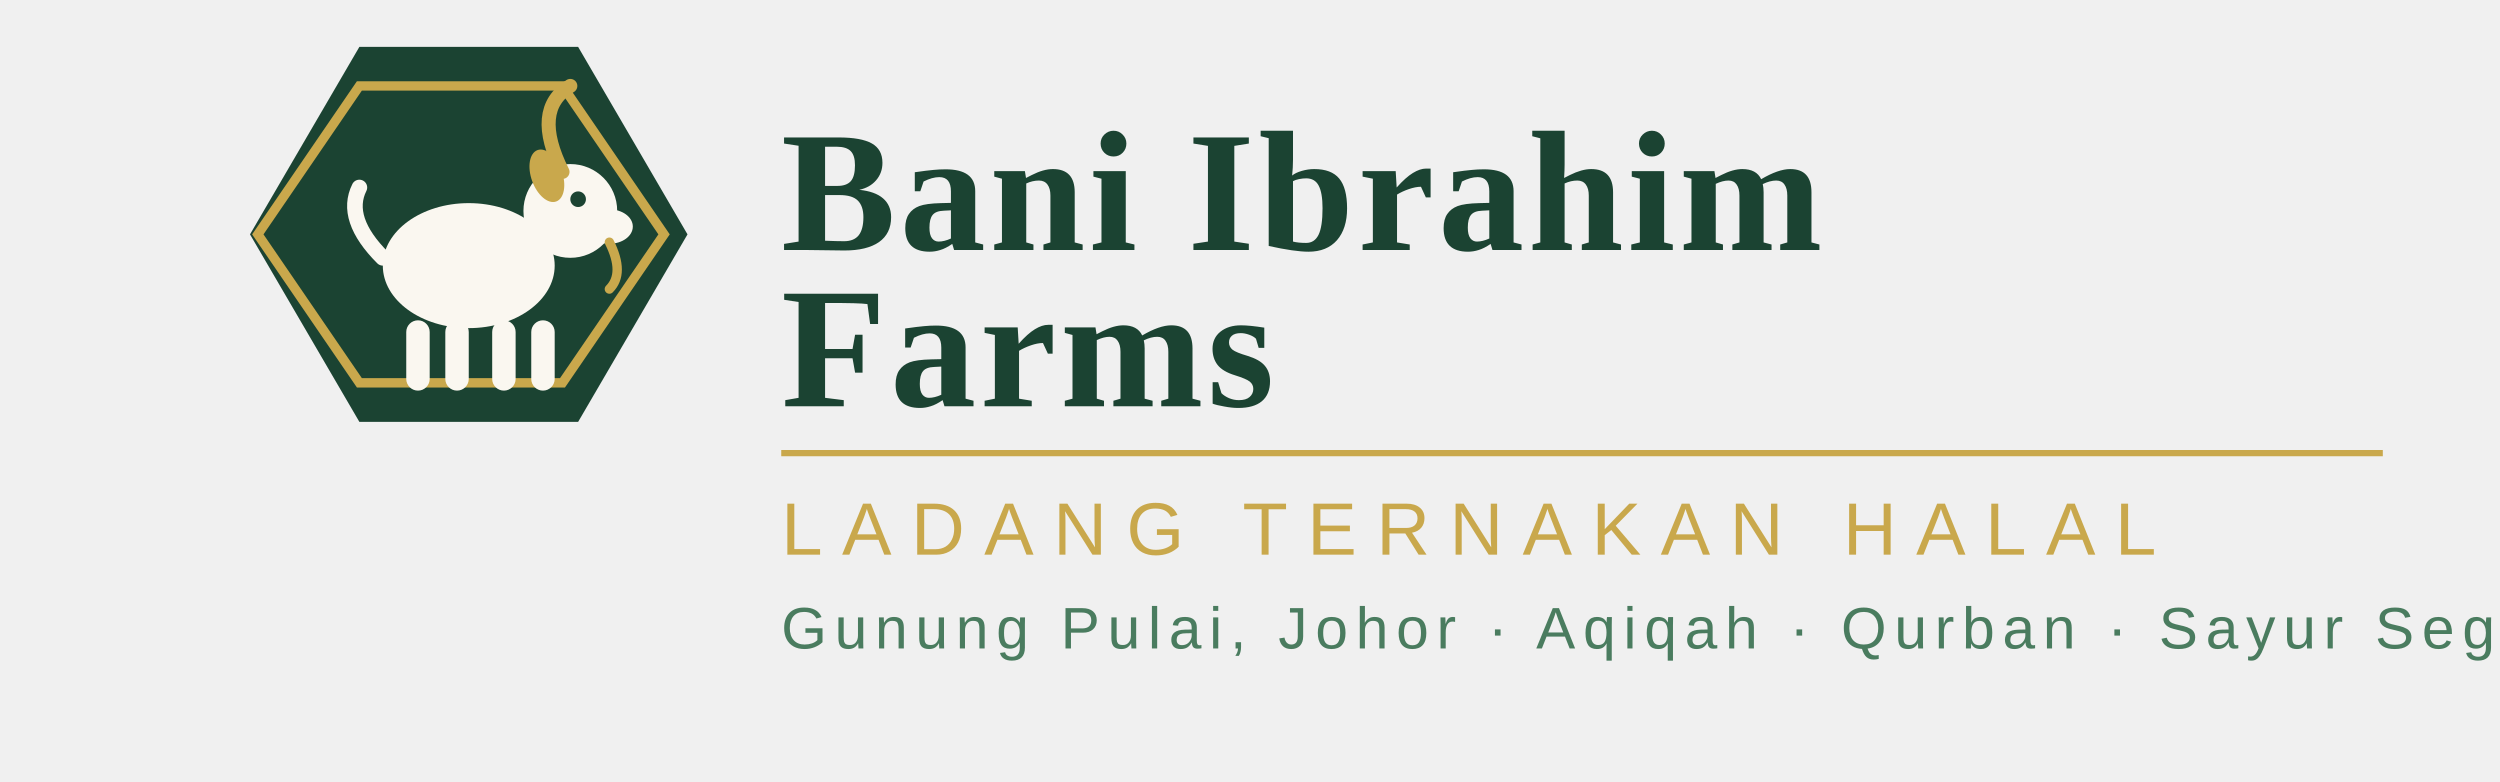
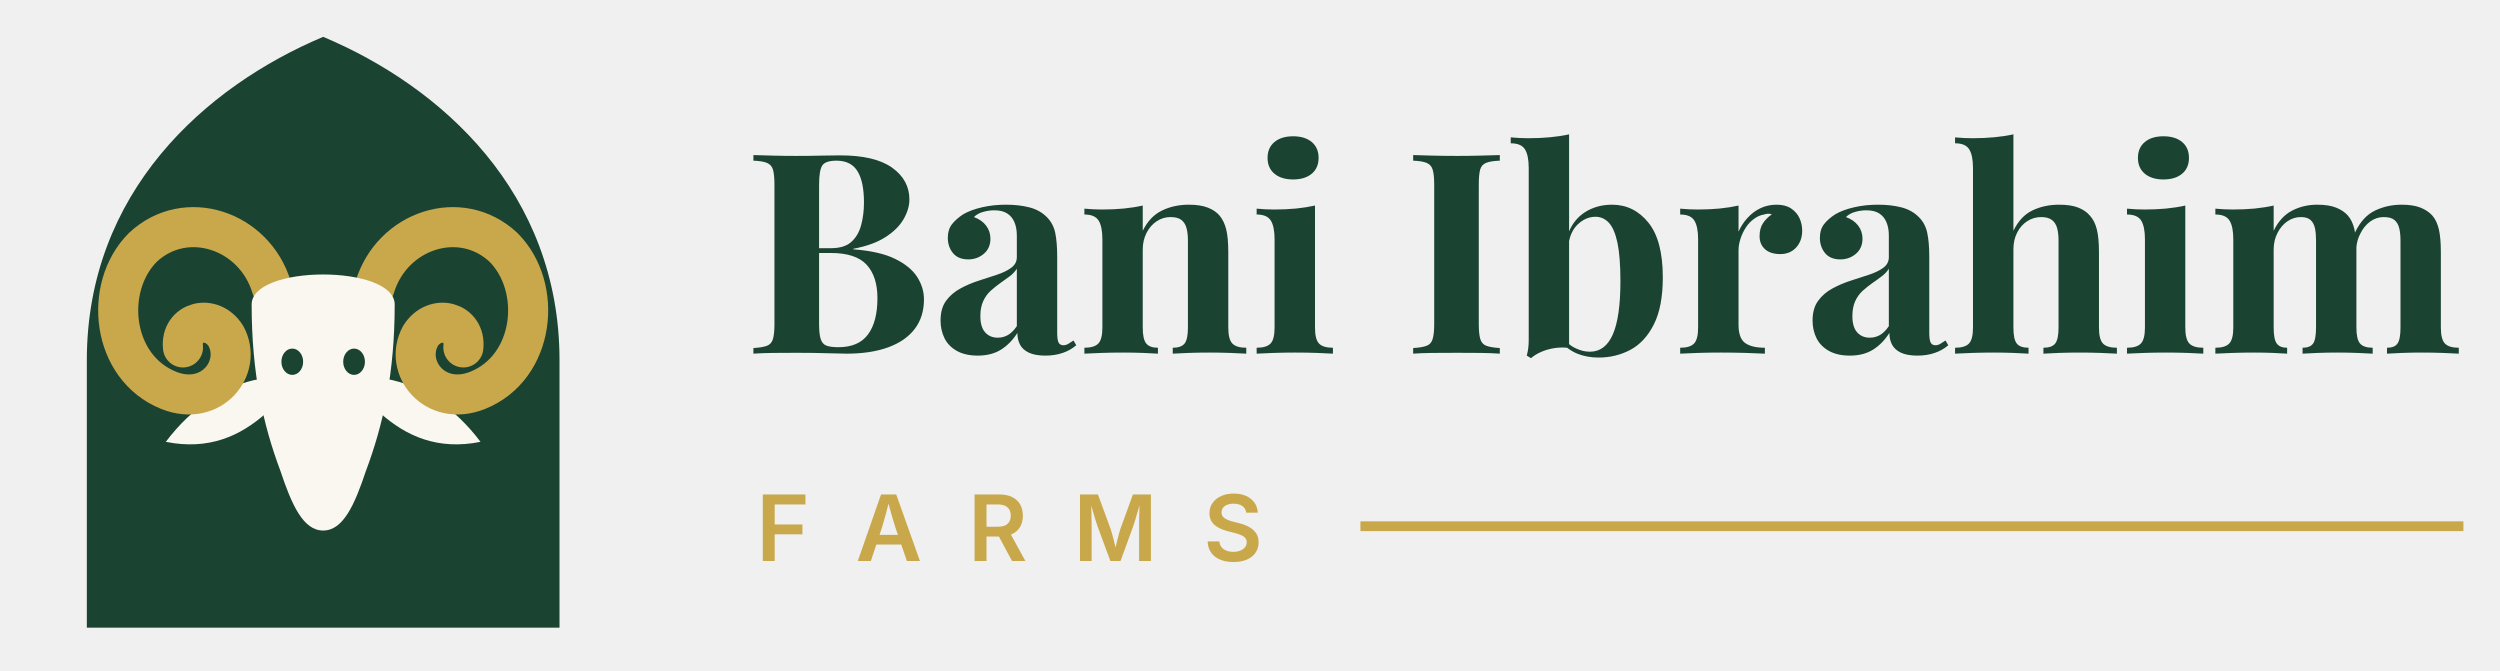
- <svg xmlns="http://www.w3.org/2000/svg" viewBox="0 0 320 100" width="320" height="100">
-   <defs>
-     <style>
-       .brand-green { fill: #1B4332; }
-       .brand-gold  { fill: #C9A84C; }
-       .brand-white { fill: #FFFFFF; }
-       .text-name   { font-family: 'Georgia', 'Times New Roman', serif; font-size: 22px; font-weight: 700; fill: #1B4332; letter-spacing: 0.5px; }
-       .text-sub    { font-family: 'Arial', sans-serif; font-size: 9.5px; font-weight: 400; fill: #C9A84C; letter-spacing: 2.5px; }
-       .text-tagline{ font-family: 'Arial', sans-serif; font-size: 7.5px; fill: #4A7C5F; letter-spacing: 1px; }
-     </style>
-   </defs>
-   <polygon points="46,6 74,6 88,30 74,54 46,54 32,30" fill="#1B4332" />
-   <polygon points="46,11 72,11 85,30 72,49 46,49 33,30" fill="none" stroke="#C9A84C" stroke-width="1.2" />
-   <ellipse cx="60" cy="34" rx="11" ry="8" fill="#FAF7F0" />
-   <circle cx="73" cy="27" r="6" fill="#FAF7F0" />
-   <ellipse cx="78" cy="29" rx="3" ry="2.2" fill="#FAF7F0" />
-   <circle cx="74" cy="25.5" r="1" fill="#1B4332" />
-   <ellipse cx="70" cy="22.5" rx="2" ry="3.5" fill="#C9A84C" transform="rotate(-20 70 22.5)" />
-   <path d="M72 22 Q68 14 73 11" stroke="#C9A84C" stroke-width="1.8" fill="none" stroke-linecap="round" />
-   <rect x="52" y="41" width="3" height="9" rx="1.5" fill="#FAF7F0" />
-   <rect x="57" y="41" width="3" height="9" rx="1.5" fill="#FAF7F0" />
-   <rect x="63" y="41" width="3" height="9" rx="1.5" fill="#FAF7F0" />
-   <rect x="68" y="41" width="3" height="9" rx="1.5" fill="#FAF7F0" />
-   <path d="M49 33 Q44 28 46 24" stroke="#FAF7F0" stroke-width="2" fill="none" stroke-linecap="round" />
-   <path d="M78 31 Q80 35 78 37" stroke="#C9A84C" stroke-width="1.2" fill="none" stroke-linecap="round" />
-   <path d="M40 13 A5 5 0 1 1 40 23 A3.5 3.5 0 1 0 40 13 Z" fill="#C9A84C" transform="rotate(-30 40 18)" />
-   <text x="100" y="32" class="text-name">Bani Ibrahim</text>
-   <text x="100" y="52" class="text-name" font-size="22px">Farms</text>
-   <line x1="100" y1="58" x2="305" y2="58" stroke="#C9A84C" stroke-width="0.8" />
-   <text x="100" y="71" class="text-sub">LADANG TERNAKAN HALAL</text>
-   <text x="100" y="83" class="text-tagline">Gunung Pulai, Johor  ·  Aqiqah  ·  Qurban  ·  Sayur Segar</text>
+ <svg xmlns="http://www.w3.org/2000/svg" viewBox="0 0 410 110" width="820" height="220">
+   <g transform="translate(2,4) scale(1.02)">
+     <path d="M12,97 L12,54 C12,27 31,10 50,2 C69,10 88,27 88,54 L88,97 Z" fill="#1B4332" />
+     <g transform="translate(50,57) scale(0.92) translate(-50,-50)">
+       <path d="M39,50 C33,51 27,55 22.5,61 C30,62.5 35.5,60 40,56 Z" fill="#FAF7F0" />
+       <path d="M61,50 C67,51 73,55 77.5,61 C70,62.5 64.5,60 60,56 Z" fill="#FAF7F0" />
+       <path d="M41,34 C38,24 26,20 18.5,27 C11.5,34 13,48 23,52 C30.5,55 36,48 33,42.5 C30.5,38.5 25,40 25.5,44.5" fill="none" stroke="#C9A84C" stroke-width="7" stroke-linecap="round" stroke-linejoin="round" />
+       <path d="M59,34 C62,24 74,20 81.5,27 C88.5,34 87,48 77,52 C69.5,55 64,48 67,42.5 C69.5,38.5 75,40 74.5,44.5" fill="none" stroke="#C9A84C" stroke-width="7" stroke-linecap="round" stroke-linejoin="round" />
+       <path d="M37.5,37 C37.5,30 62.5,30 62.5,37 C62.5,49 60.5,58 57.5,66 C55.5,72 53.5,76.5 50,76.5 C46.5,76.5 44.5,72 42.5,66 C39.5,58 37.5,49 37.5,37 Z" fill="#FAF7F0" />
+       <ellipse cx="44.6" cy="47" rx="1.9" ry="2.3" fill="#1B4332" />
+       <ellipse cx="55.4" cy="47" rx="1.9" ry="2.3" fill="#1B4332" />
+     </g>
+   </g>
+   <path d="M123.56 26.35L123.56 25.43Q124.76 25.48 126.69 25.52Q128.62 25.57 130.56 25.57Q132.76 25.57 134.83 25.52Q136.90 25.48 137.78 25.48Q143.48 25.48 146.31 27.50Q149.14 29.53 149.14 32.70Q149.14 34.31 148.17 35.97Q147.21 37.62 145.18 38.91Q143.16 40.20 139.94 40.80L139.94 40.89Q144.26 41.21 146.79 42.45Q149.32 43.69 150.43 45.44Q151.53 47.19 151.53 49.08Q151.53 51.97 150.01 53.95Q148.50 55.93 145.64 56.97Q142.79 58 138.84 58Q137.73 58 135.66 57.93Q133.59 57.86 130.65 57.86Q128.62 57.86 126.69 57.88Q124.76 57.91 123.56 58L123.56 57.08Q125.04 56.99 125.77 56.71Q126.51 56.44 126.76 55.61Q127.01 54.78 127.01 53.12L127.01 30.31Q127.01 28.61 126.76 27.80Q126.51 27 125.75 26.70Q124.99 26.40 123.56 26.35M136.26 41.49L134.33 41.49L134.33 53.12Q134.33 54.73 134.58 55.56Q134.83 56.39 135.50 56.67Q136.17 56.94 137.50 56.94Q140.81 56.94 142.35 54.85Q143.90 52.76 143.90 48.89Q143.90 45.35 142.13 43.42Q140.35 41.49 136.26 41.49M137.18 26.35Q135.39 26.35 134.86 27.13Q134.33 27.92 134.33 30.31L134.33 40.70L136.31 40.70Q138.47 40.70 139.62 39.67Q140.77 38.63 141.23 36.91Q141.69 35.18 141.69 33.21Q141.69 29.80 140.63 28.08Q139.57 26.35 137.18 26.35M160.36 58.32Q158.29 58.32 156.91 57.54Q155.53 56.76 154.89 55.45Q154.25 54.14 154.25 52.57Q154.25 50.59 155.14 49.35Q156.04 48.11 157.47 47.33Q158.89 46.55 160.48 46.04Q162.07 45.53 163.52 45.05Q164.96 44.57 165.86 43.90Q166.76 43.23 166.76 42.18L166.76 38.59Q166.76 37.39 166.37 36.45Q165.98 35.51 165.17 35Q164.37 34.49 163.08 34.49Q162.16 34.49 161.24 34.75Q160.32 35 159.72 35.60Q161.01 36.06 161.72 37Q162.43 37.94 162.43 39.14Q162.43 40.70 161.35 41.62Q160.27 42.54 158.80 42.54Q157.14 42.54 156.29 41.51Q155.44 40.47 155.44 39Q155.44 37.67 156.11 36.79Q156.78 35.92 157.97 35.14Q159.26 34.40 161.08 33.99Q162.89 33.57 165.01 33.57Q167.13 33.57 168.83 34.01Q170.53 34.45 171.68 35.60Q172.74 36.66 173.06 38.20Q173.38 39.74 173.38 42.08L173.38 54.60Q173.38 55.75 173.61 56.18Q173.84 56.62 174.39 56.62Q174.81 56.62 175.20 56.39Q175.59 56.16 176.05 55.84L176.51 56.62Q175.54 57.45 174.28 57.88Q173.01 58.32 171.45 58.32Q169.75 58.32 168.74 57.84Q167.72 57.36 167.29 56.53Q166.85 55.70 166.85 54.60Q165.75 56.34 164.18 57.33Q162.62 58.32 160.36 58.32M163.63 55.38Q164.55 55.38 165.31 54.94Q166.07 54.50 166.76 53.49L166.76 44.06Q166.34 44.75 165.61 45.30Q164.87 45.86 164.04 46.43Q163.22 47.01 162.46 47.70Q161.70 48.39 161.24 49.40Q160.78 50.41 160.78 51.84Q160.78 53.63 161.56 54.50Q162.34 55.38 163.63 55.38M194.96 33.57Q196.89 33.57 198.11 34.06Q199.33 34.54 200.02 35.37Q200.75 36.24 201.10 37.62Q201.44 39 201.44 41.35L201.44 53.72Q201.44 55.65 202.11 56.34Q202.78 57.03 204.39 57.03L204.39 58Q203.51 57.95 201.76 57.88Q200.02 57.82 198.31 57.82Q196.57 57.82 194.89 57.88Q193.21 57.95 192.33 58L192.33 57.03Q193.71 57.03 194.27 56.34Q194.82 55.65 194.82 53.72L194.82 39.42Q194.82 38.27 194.59 37.41Q194.36 36.56 193.76 36.08Q193.16 35.60 191.97 35.60Q190.72 35.60 189.69 36.29Q188.65 36.98 188.03 38.20Q187.41 39.42 187.41 40.93L187.41 53.72Q187.41 55.65 187.99 56.34Q188.56 57.03 189.90 57.03L189.90 58Q189.07 57.95 187.48 57.88Q185.89 57.82 184.19 57.82Q182.44 57.82 180.60 57.88Q178.76 57.95 177.84 58L177.84 57.03Q179.45 57.03 180.12 56.34Q180.79 55.65 180.79 53.72L180.79 39.23Q180.79 37.16 180.17 36.17Q179.55 35.18 177.84 35.18L177.84 34.22Q179.32 34.36 180.70 34.36Q182.63 34.36 184.31 34.20Q185.99 34.03 187.41 33.71L187.41 37.85Q188.56 35.51 190.54 34.54Q192.52 33.57 194.96 33.57M212.07 22.35Q214 22.35 215.13 23.29Q216.25 24.24 216.25 25.89Q216.25 27.55 215.13 28.49Q214 29.43 212.07 29.43Q210.14 29.43 209.01 28.49Q207.88 27.55 207.88 25.89Q207.88 24.24 209.01 23.29Q210.14 22.35 212.07 22.35M215.66 33.71L215.66 53.72Q215.66 55.65 216.32 56.34Q216.99 57.03 218.60 57.03L218.60 58Q217.77 57.95 216.02 57.88Q214.28 57.82 212.48 57.82Q210.69 57.82 208.85 57.88Q207.01 57.95 206.09 58L206.09 57.03Q207.70 57.03 208.37 56.34Q209.03 55.65 209.03 53.72L209.03 39.23Q209.03 37.16 208.41 36.17Q207.79 35.18 206.09 35.18L206.09 34.22Q207.56 34.36 208.94 34.36Q210.87 34.36 212.55 34.20Q214.23 34.03 215.66 33.71M245.97 25.43L245.97 26.35Q244.50 26.40 243.74 26.70Q242.98 27 242.75 27.80Q242.52 28.61 242.52 30.31L242.52 53.12Q242.52 54.78 242.77 55.61Q243.03 56.44 243.76 56.71Q244.50 56.99 245.97 57.08L245.97 58Q244.73 57.91 242.84 57.88Q240.96 57.86 239.02 57.86Q236.77 57.86 234.86 57.88Q232.95 57.91 231.76 58L231.76 57.08Q233.23 56.99 233.96 56.71Q234.70 56.44 234.95 55.61Q235.21 54.78 235.21 53.12L235.21 30.31Q235.21 28.61 234.95 27.80Q234.70 27 233.94 26.70Q233.18 26.40 231.76 26.35L231.76 25.43Q232.95 25.48 234.86 25.52Q236.77 25.57 239.02 25.57Q240.96 25.57 242.84 25.52Q244.73 25.48 245.97 25.43M264.37 33.57Q267.96 33.57 270.33 36.50Q272.70 39.42 272.70 45.49Q272.70 50.27 271.25 53.17Q269.80 56.07 267.41 57.36Q265.01 58.64 262.16 58.64Q260.28 58.64 258.67 58Q257.79 57.63 257.01 57.03Q256.04 56.94 254.99 57.08Q253.79 57.26 252.78 57.70Q251.77 58.14 251.08 58.74L250.39 58.32Q250.57 57.68 250.64 57.03Q250.71 56.39 250.71 55.75L250.71 27.55Q250.71 25.48 250.09 24.49Q249.47 23.50 247.76 23.50L247.76 22.53Q249.24 22.67 250.62 22.67Q252.50 22.67 254.20 22.51Q255.91 22.35 257.33 22.03L257.33 37.94Q258.16 36.01 259.77 34.91Q261.75 33.57 264.37 33.57M257.33 39.55L257.33 56.44Q257.88 56.90 258.53 57.17Q259.63 57.68 260.74 57.68Q263.27 57.68 264.51 54.83Q265.75 51.97 265.75 46.13Q265.75 42.18 265.27 39.85Q264.78 37.53 263.86 36.54Q262.94 35.55 261.66 35.55Q260.05 35.55 258.71 36.84Q257.65 37.90 257.33 39.55M291.37 33.57Q292.84 33.57 293.76 34.20Q294.68 34.82 295.12 35.78Q295.56 36.75 295.56 37.81Q295.56 39.51 294.57 40.59Q293.58 41.67 291.97 41.67Q290.36 41.67 289.46 40.87Q288.57 40.06 288.57 38.73Q288.57 37.44 289.14 36.59Q289.72 35.74 290.59 35.14Q289.95 34.95 289.30 35.18Q288.43 35.32 287.65 35.90Q286.86 36.47 286.31 37.32Q285.76 38.17 285.44 39.16Q285.12 40.15 285.12 41.07L285.12 53.26Q285.12 55.47 286.20 56.25Q287.28 57.03 289.44 57.03L289.44 58Q288.38 57.95 286.36 57.88Q284.33 57.82 282.13 57.82Q280.29 57.82 278.40 57.88Q276.51 57.95 275.55 58L275.55 57.03Q277.16 57.03 277.82 56.34Q278.49 55.65 278.49 53.72L278.49 39.23Q278.49 37.16 277.87 36.17Q277.25 35.18 275.55 35.18L275.55 34.22Q277.02 34.36 278.40 34.36Q280.33 34.36 282.01 34.20Q283.69 34.03 285.12 33.71L285.12 37.99Q285.67 36.75 286.59 35.74Q287.51 34.72 288.70 34.15Q289.90 33.57 291.37 33.57M303.38 58.32Q301.31 58.32 299.93 57.54Q298.55 56.76 297.90 55.45Q297.26 54.14 297.26 52.57Q297.26 50.59 298.16 49.35Q299.05 48.11 300.48 47.33Q301.91 46.55 303.49 46.04Q305.08 45.53 306.53 45.05Q307.98 44.57 308.88 43.90Q309.77 43.23 309.77 42.18L309.77 38.59Q309.77 37.39 309.38 36.45Q308.99 35.51 308.19 35Q307.38 34.49 306.09 34.49Q305.17 34.49 304.25 34.75Q303.33 35 302.73 35.60Q304.02 36.06 304.74 37Q305.45 37.94 305.45 39.14Q305.45 40.70 304.37 41.62Q303.29 42.54 301.81 42.54Q300.16 42.54 299.31 41.51Q298.46 40.47 298.46 39Q298.46 37.67 299.12 36.79Q299.79 35.92 300.99 35.14Q302.27 34.40 304.09 33.99Q305.91 33.57 308.02 33.57Q310.14 33.57 311.84 34.01Q313.54 34.45 314.69 35.60Q315.75 36.66 316.07 38.20Q316.40 39.74 316.40 42.08L316.40 54.60Q316.40 55.75 316.63 56.18Q316.86 56.62 317.41 56.62Q317.82 56.62 318.21 56.39Q318.60 56.16 319.06 55.84L319.52 56.62Q318.56 57.45 317.29 57.88Q316.03 58.32 314.46 58.32Q312.76 58.32 311.75 57.84Q310.74 57.36 310.30 56.53Q309.86 55.70 309.86 54.60Q308.76 56.34 307.20 57.33Q305.63 58.32 303.38 58.32M306.64 55.38Q307.56 55.38 308.32 54.94Q309.08 54.50 309.77 53.49L309.77 44.06Q309.36 44.75 308.62 45.30Q307.89 45.86 307.06 46.43Q306.23 47.01 305.47 47.70Q304.71 48.39 304.25 49.40Q303.79 50.41 303.79 51.84Q303.79 53.63 304.57 54.50Q305.36 55.38 306.64 55.38M330.20 22.03L330.20 37.85Q331.35 35.46 333.30 34.52Q335.26 33.57 337.69 33.57Q339.67 33.57 340.87 34.06Q342.06 34.54 342.75 35.37Q343.54 36.24 343.88 37.62Q344.23 39 344.23 41.35L344.23 53.72Q344.23 55.65 344.89 56.34Q345.56 57.03 347.17 57.03L347.17 58Q346.30 57.95 344.53 57.88Q342.75 57.82 341.10 57.82Q339.30 57.82 337.63 57.88Q335.95 57.95 335.12 58L335.12 57.03Q336.50 57.03 337.05 56.34Q337.60 55.65 337.60 53.72L337.60 39.42Q337.60 38.27 337.37 37.41Q337.14 36.56 336.52 36.08Q335.90 35.60 334.75 35.60Q333.51 35.60 332.47 36.27Q331.44 36.93 330.82 38.13Q330.20 39.32 330.20 40.89L330.20 53.72Q330.20 55.65 330.75 56.34Q331.30 57.03 332.68 57.03L332.68 58Q331.85 57.95 330.24 57.88Q328.63 57.82 326.98 57.82Q325.18 57.82 323.37 57.88Q321.55 57.95 320.63 58L320.63 57.03Q322.24 57.03 322.91 56.34Q323.57 55.65 323.57 53.72L323.57 27.55Q323.57 25.48 322.95 24.49Q322.33 23.50 320.63 23.50L320.63 22.53Q322.10 22.67 323.48 22.67Q325.37 22.67 327.07 22.51Q328.77 22.35 330.20 22.03M354.81 22.35Q356.74 22.35 357.87 23.29Q358.99 24.24 358.99 25.89Q358.99 27.55 357.87 28.49Q356.74 29.43 354.81 29.43Q352.87 29.43 351.75 28.49Q350.62 27.55 350.62 25.89Q350.62 24.24 351.75 23.29Q352.87 22.35 354.81 22.35M358.39 33.71L358.39 53.72Q358.39 55.65 359.06 56.34Q359.73 57.03 361.34 57.03L361.34 58Q360.51 57.95 358.76 57.88Q357.01 57.82 355.22 57.82Q353.43 57.82 351.59 57.88Q349.75 57.95 348.83 58L348.83 57.03Q350.44 57.03 351.10 56.34Q351.77 55.65 351.77 53.72L351.77 39.23Q351.77 37.16 351.15 36.17Q350.53 35.18 348.83 35.18L348.83 34.22Q350.30 34.36 351.68 34.36Q353.61 34.36 355.29 34.20Q356.97 34.03 358.39 33.71M380.01 33.57Q381.95 33.57 383.14 34.06Q384.34 34.54 385.07 35.37Q385.81 36.24 386.13 37.62Q386.18 37.90 386.22 38.13Q387.47 35.51 389.49 34.54Q391.51 33.57 393.86 33.57Q395.79 33.57 396.99 34.06Q398.18 34.54 398.92 35.37Q399.66 36.24 399.98 37.64Q400.30 39.05 400.30 41.35L400.30 53.72Q400.30 55.65 400.97 56.34Q401.63 57.03 403.24 57.03L403.24 58Q402.37 57.95 400.62 57.88Q398.87 57.82 397.17 57.82Q395.52 57.82 393.91 57.88Q392.30 57.95 391.47 58L391.47 57.03Q392.71 57.03 393.19 56.34Q393.68 55.65 393.68 53.72L393.68 39.42Q393.68 38.27 393.47 37.41Q393.26 36.56 392.69 36.08Q392.11 35.60 390.92 35.60Q389.72 35.60 388.71 36.33Q387.70 37.07 387.10 38.31Q386.55 39.32 386.45 40.52Q386.45 40.93 386.45 41.35L386.45 53.72Q386.45 55.65 387.05 56.34Q387.65 57.03 389.12 57.03L389.12 58Q388.29 57.95 386.62 57.88Q384.94 57.82 383.33 57.82Q381.67 57.82 380.06 57.88Q378.45 57.95 377.62 58L377.62 57.03Q378.86 57.03 379.35 56.34Q379.83 55.65 379.83 53.72L379.83 39.42Q379.83 38.27 379.65 37.41Q379.46 36.56 378.93 36.08Q378.40 35.60 377.35 35.60Q376.15 35.60 375.14 36.29Q374.13 36.98 373.51 38.20Q372.88 39.42 372.88 40.93L372.88 53.72Q372.88 55.65 373.39 56.34Q373.90 57.03 375.09 57.03L375.09 58Q374.36 57.95 372.82 57.88Q371.27 57.82 369.66 57.82Q367.92 57.82 366.08 57.88Q364.24 57.95 363.32 58L363.32 57.03Q364.93 57.03 365.59 56.34Q366.26 55.65 366.26 53.72L366.26 39.23Q366.26 37.16 365.64 36.17Q365.02 35.18 363.32 35.18L363.32 34.22Q364.79 34.36 366.17 34.36Q368.10 34.36 369.78 34.20Q371.46 34.03 372.88 33.71L372.88 37.85Q373.99 35.55 375.87 34.56Q377.76 33.57 380.01 33.57" fill="#1B4332" />
+   <path d="M127.05 92L125.10 92L125.10 81.09L132.09 81.09L132.09 82.73L127.05 82.73L127.05 86.01L131.60 86.01L131.60 87.63L127.05 87.63M142.82 92L140.68 92L144.49 81.09L146.98 81.09L150.87 92L148.73 92L147.80 89.30L143.72 89.30L142.82 92M144.24 87.72L147.26 87.72L146.79 86.33Q146.50 85.45 146.19 84.34Q145.97 83.55 145.72 82.60Q145.47 83.56 145.26 84.36Q144.96 85.48 144.70 86.33M161.79 92L159.83 92L159.83 81.09L163.91 81.09Q165.16 81.09 166.02 81.53Q166.88 81.97 167.32 82.75Q167.75 83.54 167.75 84.58Q167.75 85.62 167.31 86.39Q166.87 87.16 166 87.58Q165.90 87.63 165.79 87.67L168.16 92L165.97 92L163.82 87.99L161.79 87.99L161.79 92M161.79 82.73L161.79 86.38L163.62 86.38Q164.36 86.38 164.83 86.17Q165.30 85.96 165.53 85.55Q165.76 85.15 165.76 84.58Q165.76 83.99 165.53 83.58Q165.30 83.17 164.83 82.95Q164.36 82.73 163.61 82.73M179.03 92L177.12 92L177.12 81.09L180.06 81.09L182.13 86.72Q182.24 87.03 182.38 87.53Q182.51 88.02 182.66 88.59Q182.80 89.17 182.93 89.71Q182.94 89.75 182.95 89.80Q182.95 89.76 182.97 89.72Q183.09 89.19 183.23 88.61Q183.38 88.04 183.51 87.54Q183.65 87.04 183.75 86.72L185.80 81.09L188.75 81.09L188.75 92L186.81 92L186.81 86.49Q186.81 86.14 186.81 85.64Q186.82 85.14 186.83 84.57Q186.85 84 186.86 83.42Q186.87 83.13 186.87 82.86Q186.79 83.17 186.70 83.49Q186.53 84.10 186.36 84.66Q186.19 85.23 186.04 85.71Q185.89 86.18 185.78 86.49L183.77 92L182.10 92L180.06 86.49Q179.95 86.18 179.80 85.72Q179.65 85.25 179.48 84.69Q179.31 84.13 179.14 83.51Q179.05 83.21 178.97 82.92Q178.97 83.14 178.98 83.37Q178.99 83.95 179 84.53Q179.01 85.11 179.02 85.62Q179.03 86.13 179.03 86.49M202.28 92.17Q201.01 92.17 200.08 91.77Q199.15 91.38 198.62 90.62Q198.09 89.87 198.05 88.79L199.97 88.79Q200.03 89.36 200.33 89.74Q200.64 90.13 201.15 90.31Q201.65 90.50 202.27 90.50Q202.91 90.50 203.41 90.30Q203.90 90.10 204.18 89.75Q204.46 89.39 204.46 88.92Q204.46 88.50 204.21 88.22Q203.97 87.94 203.52 87.75Q203.08 87.55 202.49 87.41L201.25 87.09Q199.88 86.73 199.11 86.02Q198.35 85.31 198.35 84.16Q198.35 83.19 198.87 82.46Q199.39 81.74 200.29 81.34Q201.19 80.94 202.33 80.94Q203.50 80.94 204.38 81.34Q205.25 81.75 205.75 82.46Q206.24 83.17 206.27 84.08L204.37 84.08Q204.30 83.37 203.74 82.99Q203.19 82.60 202.30 82.60Q201.69 82.60 201.24 82.79Q200.80 82.98 200.56 83.30Q200.33 83.62 200.33 84.04Q200.33 84.49 200.61 84.79Q200.89 85.08 201.32 85.25Q201.75 85.43 202.19 85.54L203.20 85.80Q203.81 85.95 204.38 86.19Q204.95 86.43 205.41 86.80Q205.87 87.17 206.14 87.70Q206.41 88.23 206.41 88.94Q206.41 89.90 205.92 90.63Q205.43 91.36 204.51 91.76Q203.58 92.17 202.28 92.17" fill="#C9A84C" />
+   <rect x="223.108" y="85.5" width="180.892" height="1.6" fill="#C9A84C" />
</svg>
